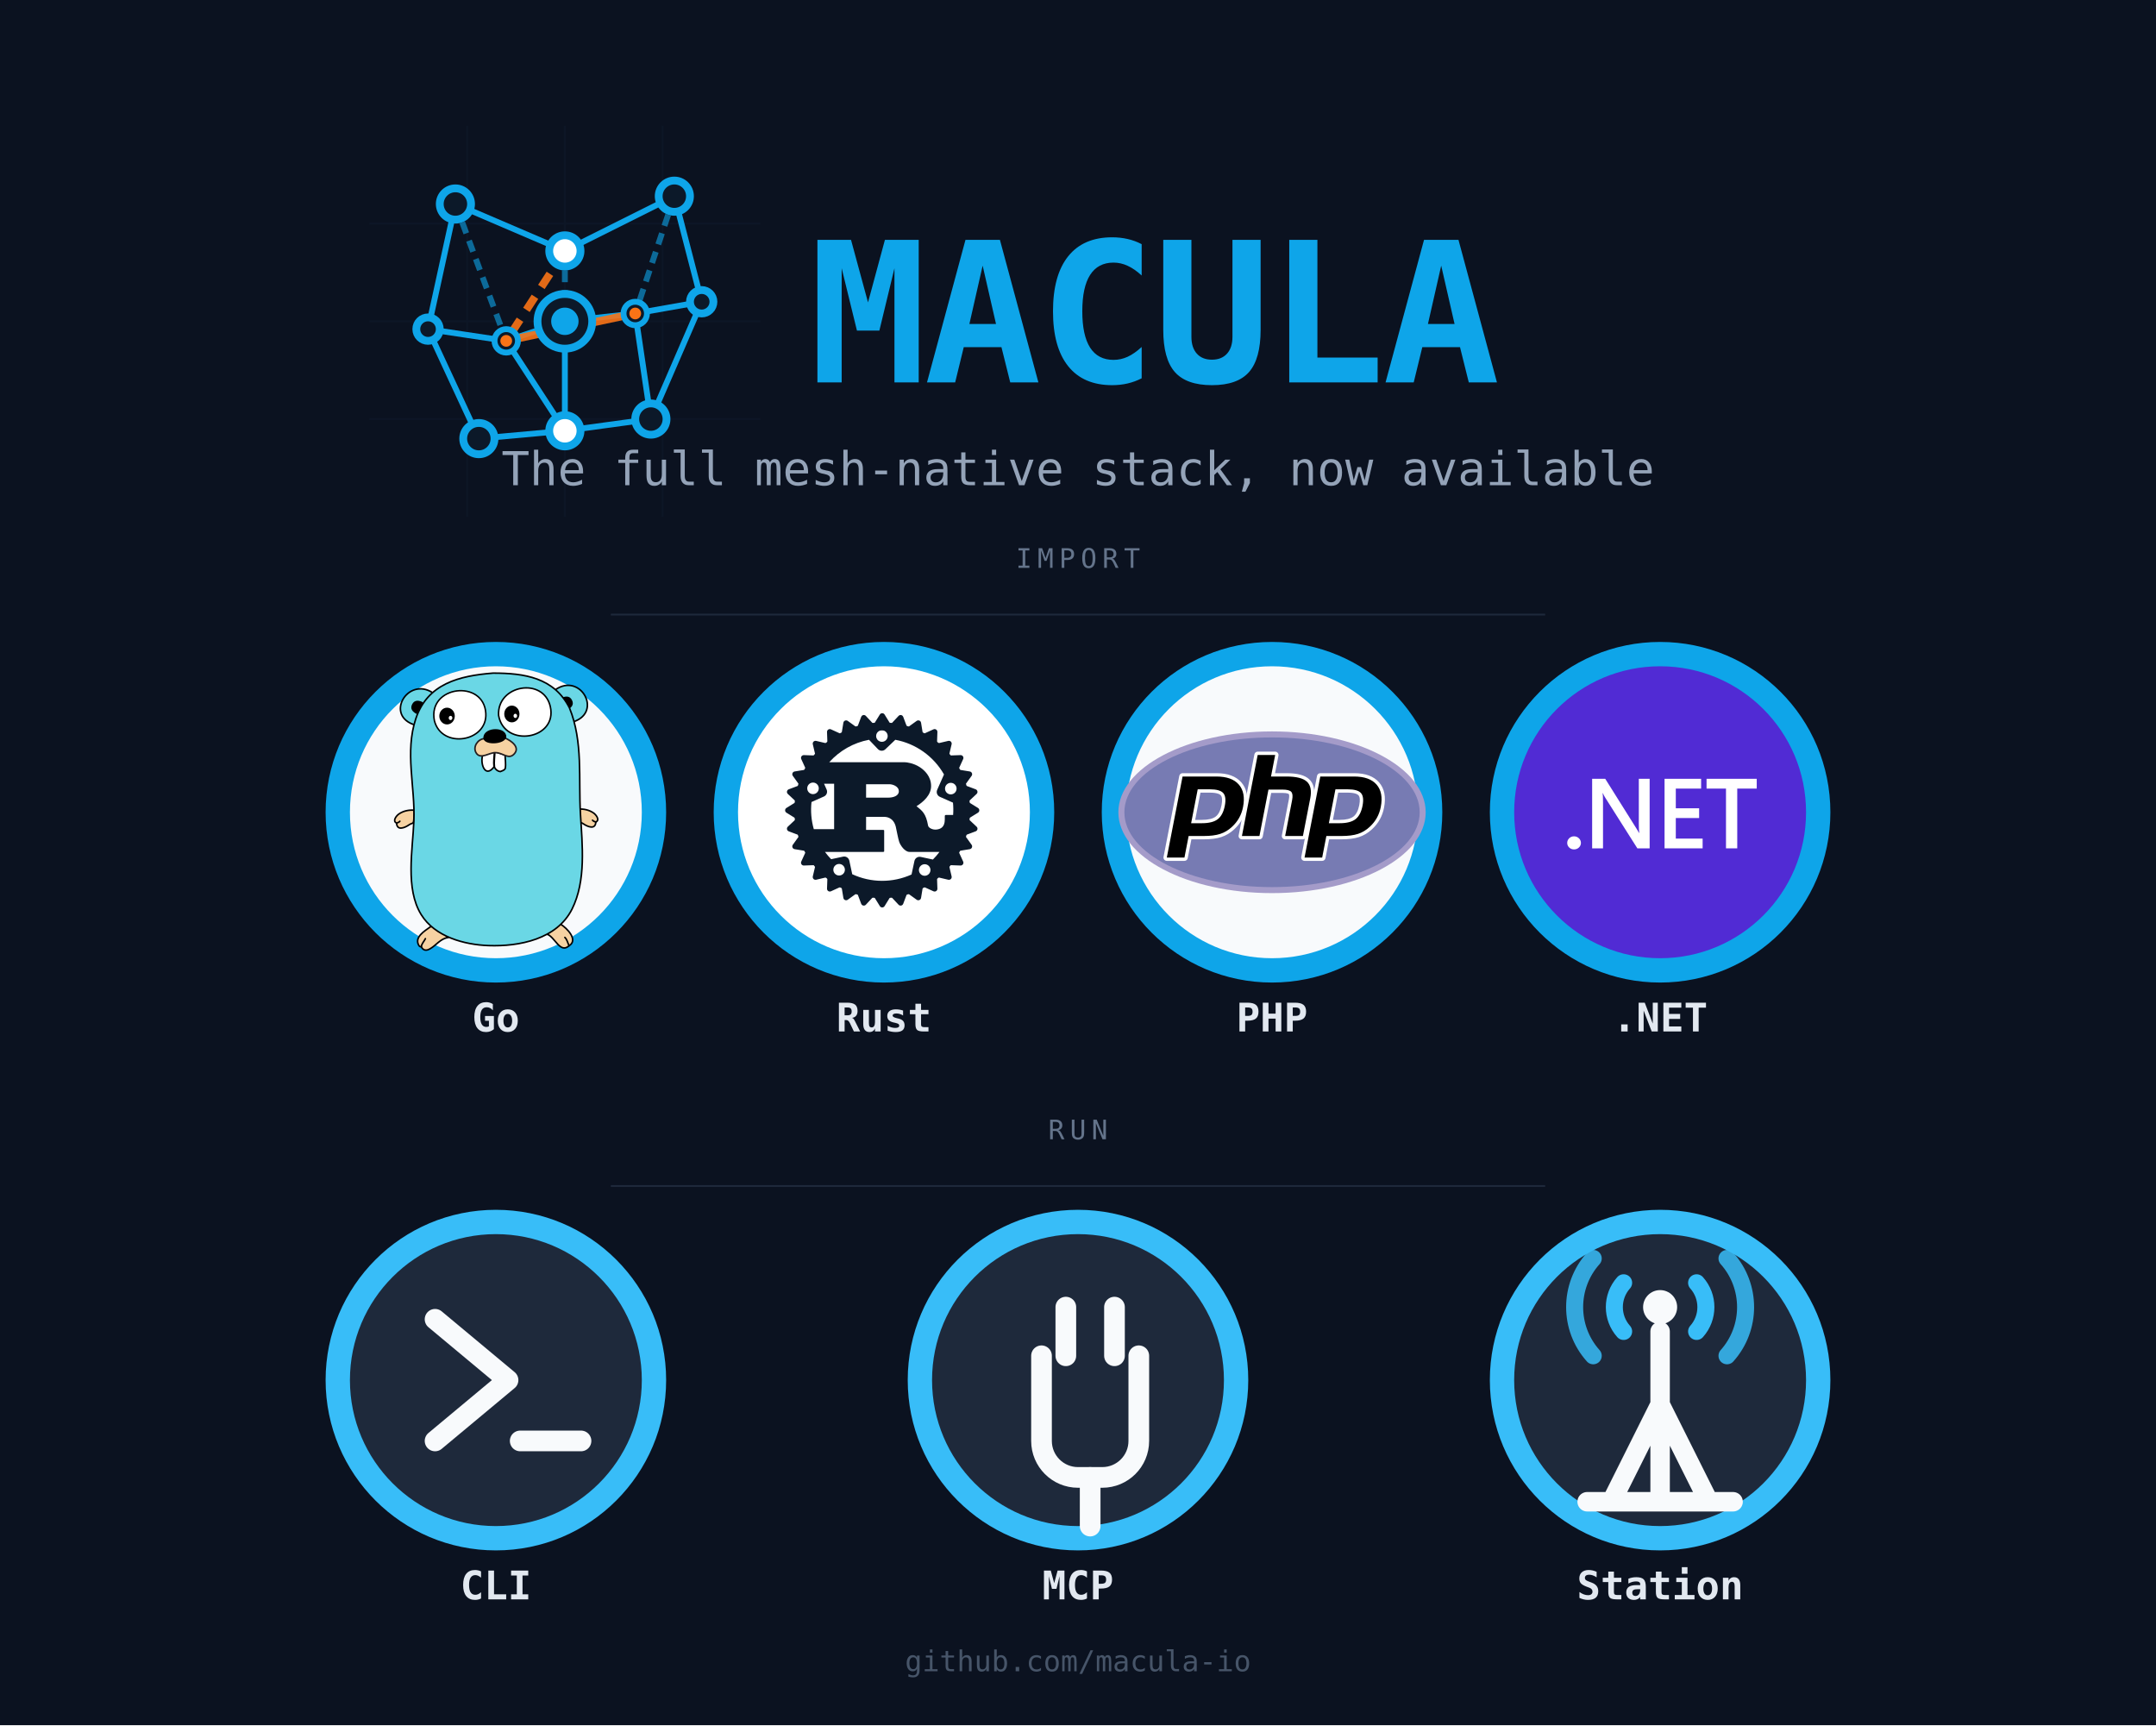
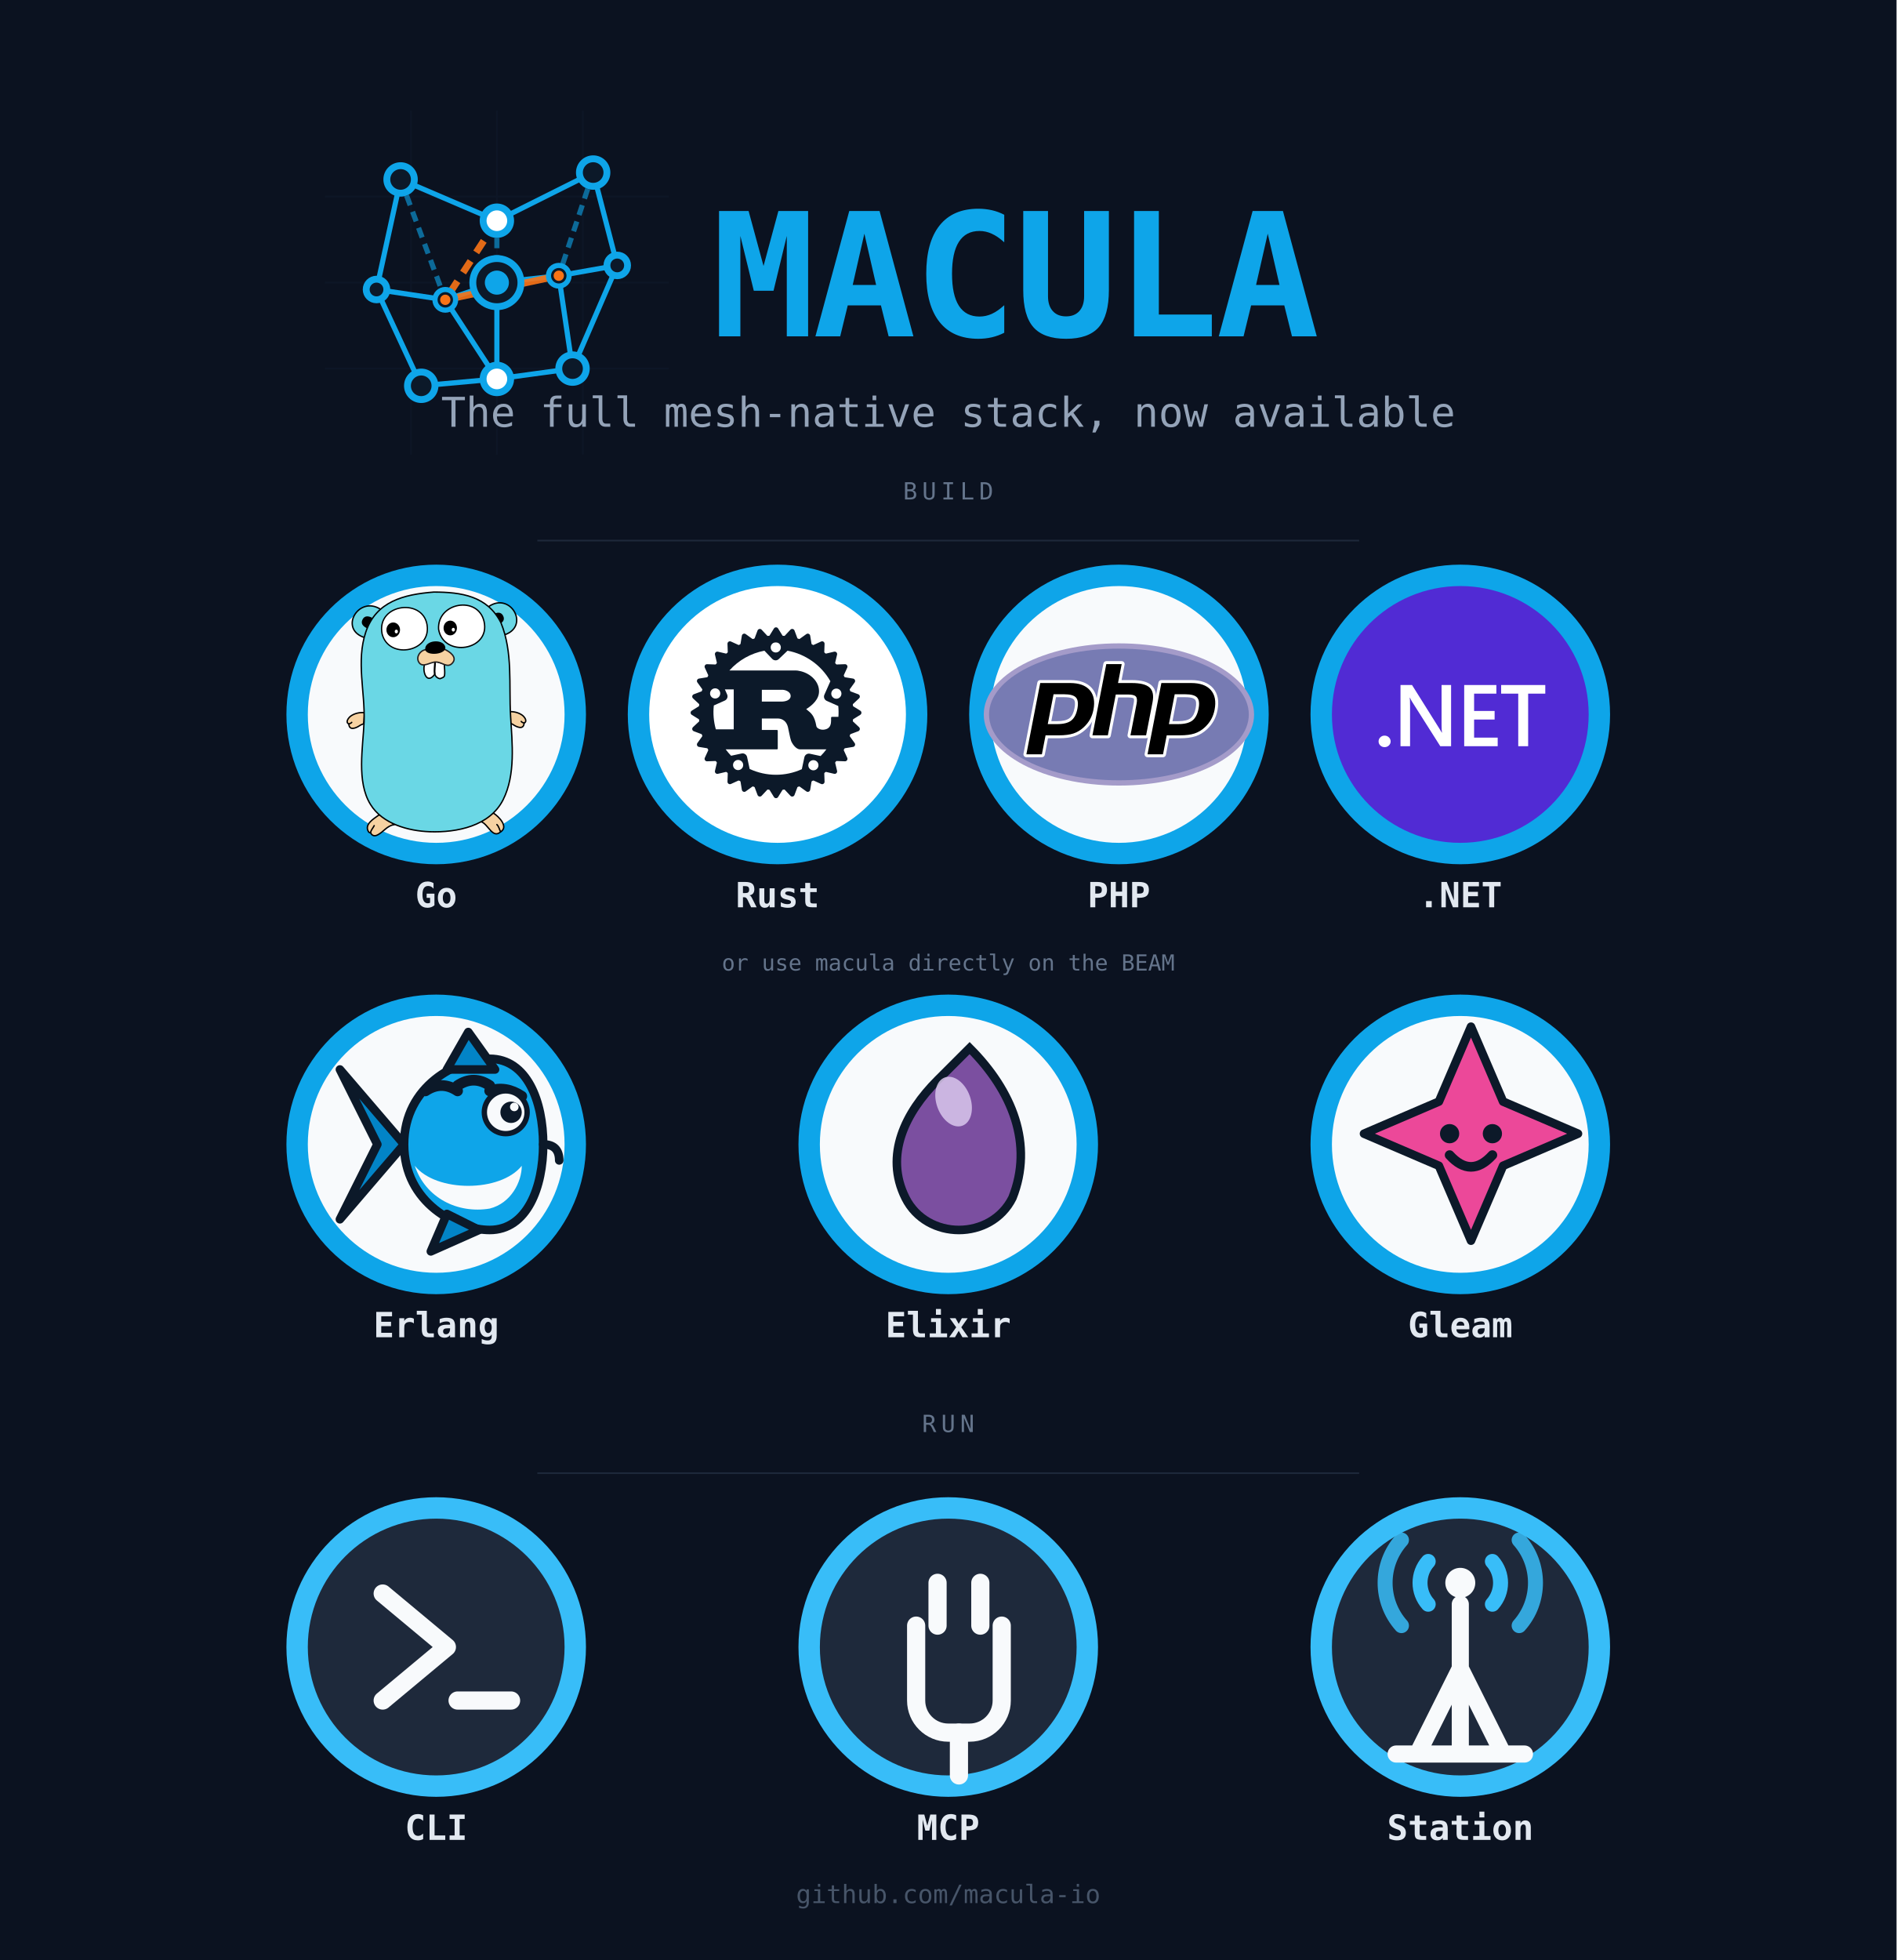
- <svg xmlns="http://www.w3.org/2000/svg" viewBox="0 0 1200 960" width="1200" height="960">
-   <rect width="1200" height="960" fill="#0B1220" />
+ <svg xmlns="http://www.w3.org/2000/svg" viewBox="0 0 1200 1240" width="1200" height="1240">
+   <rect width="1200" height="1240" fill="#0B1220" />
  <g transform="translate(192.00, 70.00) scale(3.4)">
    <g transform="translate(4, 0) scale(0.64)">
      <g stroke="#1E3A5F" stroke-width="0.5" opacity="0.1">
        <line x1="0" y1="25" x2="100" y2="25" />
        <line x1="0" y1="50" x2="100" y2="50" />
        <line x1="0" y1="75" x2="100" y2="75" />
        <line x1="25" y1="0" x2="25" y2="100" />
        <line x1="50" y1="0" x2="50" y2="100" />
        <line x1="75" y1="0" x2="75" y2="100" />
      </g>
      <g stroke="#0EA5E9" stroke-width="1.5" fill="none">
        <line x1="22" y1="20" x2="50" y2="32" />
        <line x1="50" y1="32" x2="78" y2="18" />
        <line x1="22" y1="20" x2="15" y2="52" />
        <line x1="78" y1="18" x2="85" y2="45" />
        <line x1="15" y1="52" x2="35" y2="55" />
        <line x1="35" y1="55" x2="50" y2="50" />
        <line x1="50" y1="50" x2="68" y2="48" />
        <line x1="68" y1="48" x2="85" y2="45" />
        <line x1="15" y1="52" x2="28" y2="80" />
        <line x1="35" y1="55" x2="50" y2="78" />
        <line x1="50" y1="50" x2="50" y2="78" />
        <line x1="68" y1="48" x2="72" y2="75" />
        <line x1="85" y1="45" x2="72" y2="75" />
        <line x1="28" y1="80" x2="50" y2="78" />
        <line x1="50" y1="78" x2="72" y2="75" />
        <line x1="22" y1="20" x2="35" y2="55" stroke-dasharray="3,2" opacity="0.6" />
        <line x1="78" y1="18" x2="68" y2="48" stroke-dasharray="3,2" opacity="0.6" />
        <line x1="50" y1="32" x2="50" y2="50" stroke-dasharray="3,2" opacity="0.6" />
      </g>
      <g stroke="#F97316" stroke-width="2" fill="none" opacity="0.9">
        <line x1="35" y1="55" x2="68" y2="48" />
        <line x1="50" y1="32" x2="35" y2="55" stroke-dasharray="4,3" />
      </g>
      <g stroke="#0EA5E9" stroke-width="2" fill="#0C1929">
        <circle cx="22" cy="20" r="4" />
        <circle cx="78" cy="18" r="4" />
        <circle cx="15" cy="52" r="3" />
        <circle cx="85" cy="45" r="3" />
        <circle cx="28" cy="80" r="4" />
        <circle cx="72" cy="75" r="4" />
      </g>
      <g stroke="#0EA5E9" stroke-width="2" fill="white">
        <circle cx="50" cy="32" r="4" />
        <circle cx="50" cy="78" r="4" />
      </g>
      <circle cx="50" cy="50" r="7" stroke="#0EA5E9" stroke-width="2" fill="#0C1929" />
      <circle cx="50" cy="50" r="3.5" fill="#0EA5E9" />
      <g stroke="#0EA5E9" stroke-width="1.5" fill="#0C1929">
        <circle cx="35" cy="55" r="3" />
        <circle cx="68" cy="48" r="3" />
      </g>
      <g fill="#F97316">
        <circle cx="35" cy="55" r="1.5" />
        <circle cx="68" cy="48" r="1.5" />
      </g>
    </g>
    <text x="76" y="42" font-family="'JetBrains Mono', 'Fira Code', 'SF Mono', Consolas, monospace" font-size="32" font-weight="600" fill="#0EA5E9" letter-spacing="-0.5px">MACULA</text>
  </g>
  <text x="600.0" y="270" text-anchor="middle" font-family="'JetBrains Mono','Fira Code','SF Mono',Consolas,monospace" font-size="26" fill="#94A3B8">The full mesh-native stack, now available</text>
-   <text x="600.0" y="316" text-anchor="middle" font-family="'JetBrains Mono','Fira Code','SF Mono',Consolas,monospace" font-size="15" font-weight="500" letter-spacing="3px" fill="#64748B">IMPORT</text>
+   <text x="600.0" y="316" text-anchor="middle" font-family="'JetBrains Mono','Fira Code','SF Mono',Consolas,monospace" font-size="15" font-weight="500" letter-spacing="3px" fill="#64748B">BUILD</text>
  <line x1="340.0" y1="342" x2="860.0" y2="342" stroke="#1E293B" stroke-width="1" />
  <a href="https://github.com/macula-io/macula-go-sdk" target="_blank" rel="noopener">
    <g transform="translate(-89.54, 86.46) scale(6.7692)">
      <circle cx="54" cy="54" r="13" fill="#F8FAFC" stroke="#0EA5E9" stroke-width="2" />
      <g transform="translate(45.38, 42.00) scale(0.0429)">
        <path fill-rule="evenodd" clip-rule="evenodd" fill="#F6D2A2" stroke="#000000" stroke-width="3" stroke-linecap="round" d="  M10.634,300.493c0.764,15.751,16.499,8.463,23.626,3.539c6.765-4.675,8.743-0.789,9.337-10.015  c0.389-6.064,1.088-12.128,0.744-18.216c-10.23-0.927-21.357,1.509-29.744,7.602C10.277,286.542,2.177,296.561,10.634,300.493" />
        <path fill-rule="evenodd" clip-rule="evenodd" fill="#C6B198" stroke="#000000" stroke-width="3" stroke-linecap="round" d="  M10.634,300.493c2.29-0.852,4.717-1.457,6.271-3.528" />
        <path fill-rule="evenodd" clip-rule="evenodd" fill="#6AD7E5" stroke="#000000" stroke-width="3" stroke-linecap="round" d="  M46.997,112.853C-13.3,95.897,31.536,19.189,79.956,50.74L46.997,112.853z" />
        <path fill-rule="evenodd" clip-rule="evenodd" fill="#6AD7E5" stroke="#000000" stroke-width="3" stroke-linecap="round" d="  M314.895,44.984c47.727-33.523,90.856,42.111,35.388,61.141L314.895,44.984z" />
        <path fill-rule="evenodd" clip-rule="evenodd" fill="#F6D2A2" stroke="#000000" stroke-width="3" stroke-linecap="round" d="  M325.161,494.343c12.123,7.501,34.282,30.182,16.096,41.18c-17.474,15.999-27.254-17.561-42.591-22.211  C305.271,504.342,313.643,496.163,325.161,494.343z" />
        <path fill-rule="evenodd" clip-rule="evenodd" fill="none" stroke="#000000" stroke-width="3" stroke-linecap="round" d="  M341.257,535.522c-2.696-5.361-3.601-11.618-8.102-15.939" />
        <path fill-rule="evenodd" clip-rule="evenodd" fill="#F6D2A2" stroke="#000000" stroke-width="3" stroke-linecap="round" d="  M108.579,519.975c-14.229,2.202-22.238,15.039-34.1,21.558c-11.178,6.665-15.454-2.134-16.461-3.92  c-1.752-0.799-1.605,0.744-4.309-1.979c-10.362-16.354,10.797-28.308,21.815-36.432C90.87,496.1,100.487,509.404,108.579,519.975z" />
        <path fill-rule="evenodd" clip-rule="evenodd" fill="none" stroke="#000000" stroke-width="3" stroke-linecap="round" d="  M58.019,537.612c0.542-6.233,5.484-10.407,7.838-15.677" />
        <path fill-rule="evenodd" clip-rule="evenodd" d="M49.513,91.667c-7.955-4.208-13.791-9.923-8.925-19.124  c4.505-8.518,12.874-7.593,20.83-3.385L49.513,91.667z" />
        <path fill-rule="evenodd" clip-rule="evenodd" d="M337.716,83.667c7.955-4.208,13.791-9.923,8.925-19.124  c-4.505-8.518-12.874-7.593-20.83-3.385L337.716,83.667z" />
        <path fill-rule="evenodd" clip-rule="evenodd" fill="#F6D2A2" stroke="#000000" stroke-width="3" stroke-linecap="round" d="  M392.475,298.493c-0.764,15.751-16.499,8.463-23.626,3.539c-6.765-4.675-8.743-0.789-9.337-10.015  c-0.389-6.064-1.088-12.128-0.744-18.216c10.23-0.927,21.357,1.509,29.744,7.602C392.831,284.542,400.932,294.561,392.475,298.493" />
        <path fill-rule="evenodd" clip-rule="evenodd" fill="#C6B198" stroke="#000000" stroke-width="3" stroke-linecap="round" d="  M392.475,298.493c-2.29-0.852-4.717-1.457-6.271-3.528" />
        <g>
          <path fill-rule="evenodd" clip-rule="evenodd" fill="#6AD7E5" stroke="#000000" stroke-width="3" stroke-linecap="round" d="   M195.512,13.124c60.365,0,116.953,8.633,146.452,66.629c26.478,65.006,17.062,135.104,21.1,203.806   c3.468,58.992,11.157,127.145-16.21,181.812c-28.79,57.514-100.73,71.982-160,69.863c-46.555-1.666-102.794-16.854-129.069-59.389   c-30.826-49.9-16.232-124.098-13.993-179.622c2.652-65.771-17.815-131.742,3.792-196.101   C69.999,33.359,130.451,18.271,195.512,13.124" />
        </g>
        <path fill-rule="evenodd" clip-rule="evenodd" fill="#FFFFFF" stroke="#000000" stroke-width="2.908" stroke-linecap="round" d="  M206.169,94.16c10.838,63.003,113.822,46.345,99.03-17.197C291.935,19.983,202.567,35.755,206.169,94.16" />
        <path fill-rule="evenodd" clip-rule="evenodd" fill="#FFFFFF" stroke="#000000" stroke-width="2.821" stroke-linecap="round" d="  M83.103,104.35c14.047,54.85,101.864,40.807,98.554-14.213C177.691,24.242,69.673,36.957,83.103,104.35" />
        <path fill-rule="evenodd" clip-rule="evenodd" fill="#FFFFFF" stroke="#000000" stroke-width="3" stroke-linecap="round" d="  M218.594,169.762c0.046,8.191,1.861,17.387,0.312,26.101c-2.091,3.952-6.193,4.37-9.729,5.967c-4.89-0.767-9.002-3.978-10.963-8.552  c-1.255-9.946,0.468-19.576,0.785-29.526L218.594,169.762z" />
        <g>
          <ellipse fill-rule="evenodd" clip-rule="evenodd" cx="107.324" cy="95.404" rx="14.829" ry="16.062" />
          <ellipse fill-rule="evenodd" clip-rule="evenodd" fill="#FFFFFF" cx="114.069" cy="99.029" rx="3.496" ry="4.082" />
        </g>
        <g>
          <ellipse fill-rule="evenodd" clip-rule="evenodd" cx="231.571" cy="91.404" rx="14.582" ry="16.062" />
          <ellipse fill-rule="evenodd" clip-rule="evenodd" fill="#FFFFFF" cx="238.204" cy="95.029" rx="3.438" ry="4.082" />
        </g>
        <path fill-rule="evenodd" clip-rule="evenodd" fill="#FFFFFF" stroke="#000000" stroke-width="3" stroke-linecap="round" d="  M176.217,168.87c-6.47,15.68,3.608,47.035,21.163,23.908c-1.255-9.946,0.468-19.576,0.785-29.526L176.217,168.87z" />
        <g>
          <path fill-rule="evenodd" clip-rule="evenodd" fill="#F6D2A2" stroke="#231F20" stroke-width="3" stroke-linecap="round" d="   M178.431,138.673c-12.059,1.028-21.916,15.366-15.646,26.709c8.303,15.024,26.836-1.329,38.379,0.203   c13.285,0.272,24.17,14.047,34.84,2.49c11.867-12.854-5.109-25.373-18.377-30.97L178.431,138.673z" />
          <path fill-rule="evenodd" clip-rule="evenodd" d="M176.913,138.045c-0.893-20.891,38.938-23.503,43.642-6.016   C225.247,149.475,178.874,153.527,176.913,138.045C175.348,125.682,176.913,138.045,176.913,138.045z" />
        </g>
      </g>
    </g>
    <text x="276.0" y="574.0" text-anchor="middle" font-family="'JetBrains Mono','Fira Code','SF Mono',Consolas,monospace" font-size="22" font-weight="600" fill="#E2E8F0">Go</text>
  </a>
  <a href="https://github.com/macula-io/macula-rust-sdk" target="_blank" rel="noopener">
    <g transform="translate(126.46, 86.46) scale(6.7692)">
      <circle cx="54" cy="54" r="13" fill="#FFFFFF" stroke="#0EA5E9" stroke-width="2" />
      <g transform="translate(43.00, 43.00) scale(0.1528)" fill="#0C1929">
        <path d="m71.05 23.68c-26.06 0-47.27 21.22-47.27 47.27s21.22 47.27 47.27 47.27 47.27-21.22 47.27-47.27-21.22-47.27-47.27-47.27zm-.07 4.2a3.1 3.11 0 0 1 3.02 3.11 3.11 3.11 0 0 1 -6.22 0 3.11 3.11 0 0 1 3.2-3.11zm7.12 5.12a38.27 38.27 0 0 1 26.2 18.66l-3.67 8.28c-.63 1.43.02 3.11 1.44 3.75l7.06 3.13a38.27 38.27 0 0 1 .08 6.64h-3.93c-.39 0-.55.26-.55.64v1.8c0 4.24-2.39 5.17-4.49 5.4-2 .23-4.21-.84-4.49-2.06-1.18-6.63-3.14-8.04-6.24-10.49 3.85-2.44 7.85-6.05 7.85-10.87 0-5.21-3.57-8.49-6-10.1-3.42-2.25-7.2-2.7-8.22-2.7h-40.6a38.27 38.27 0 0 1 21.41-12.08l4.79 5.02c1.08 1.13 2.87 1.18 4 .09zm-44.2 23.02a3.11 3.11 0 0 1 3.02 3.11 3.11 3.11 0 0 1 -6.22 0 3.11 3.11 0 0 1 3.2-3.11zm74.15.14a3.11 3.11 0 0 1 3.02 3.11 3.11 3.11 0 0 1 -6.22 0 3.11 3.11 0 0 1 3.2-3.11zm-68.29.5h5.42v24.44h-10.94a38.27 38.27 0 0 1 -1.24-14.61l6.7-2.98c1.43-.64 2.08-2.31 1.44-3.74zm22.62.26h12.91c.67 0 4.71.77 4.71 3.8 0 2.51-3.1 3.41-5.65 3.41h-11.98zm0 17.56h9.89c.9 0 4.83.26 6.08 5.28.39 1.54 1.26 6.56 1.85 8.17.59 1.8 2.98 5.4 5.53 5.4h16.14a38.27 38.27 0 0 1 -3.54 4.1l-6.57-1.41c-1.53-.33-3.04.65-3.37 2.18l-1.56 7.28a38.27 38.27 0 0 1 -31.91-.15l-1.56-7.28c-.33-1.53-1.83-2.51-3.36-2.18l-6.43 1.38a38.27 38.27 0 0 1 -3.32-3.92h31.27c.35 0 .59-.06.59-.39v-11.06c0-.32-.24-.39-.59-.39h-9.15zm-14.43 25.33a3.11 3.11 0 0 1 3.02 3.11 3.11 3.11 0 0 1 -6.22 0 3.11 3.11 0 0 1 3.2-3.11zm46.05.14a3.11 3.11 0 0 1 3.02 3.11 3.11 3.11 0 0 1 -6.22 0 3.11 3.11 0 0 1 3.2-3.11z" />
        <path d="m115.68 70.95a44.63 44.63 0 0 1 -44.63 44.63 44.63 44.63 0 0 1 -44.63-44.63 44.63 44.63 0 0 1 44.63-44.63 44.63 44.63 0 0 1 44.63 44.63zm-.84-4.31 6.96 4.31-6.96 4.31 5.98 5.59-7.66 2.87 4.78 6.65-8.09 1.32 3.4 7.46-8.19-.29 1.88 7.98-7.98-1.88.29 8.19-7.46-3.4-1.32 8.09-6.65-4.78-2.87 7.66-5.59-5.98-4.31 6.96-4.31-6.96-5.59 5.98-2.87-7.66-6.65 4.78-1.32-8.09-7.46 3.4.29-8.19-7.98 1.88 1.88-7.98-8.19.29 3.4-7.46-8.09-1.32 4.78-6.65-7.66-2.87 5.98-5.59-6.96-4.31 6.96-4.31-5.98-5.59 7.66-2.87-4.78-6.65 8.09-1.32-3.4-7.46 8.19.29-1.88-7.98 7.98 1.88-.29-8.19 7.46 3.4 1.32-8.09 6.65 4.78 2.87-7.66 5.59 5.98 4.31-6.96 4.31 6.96 5.59-5.98 2.87 7.66 6.65-4.78 1.32 8.09 7.46-3.4-.29 8.19 7.98-1.88-1.88 7.98 8.19-.29-3.4 7.46 8.09 1.32-4.78 6.65 7.66 2.87z" fill-rule="evenodd" stroke="#0C1929" stroke-linecap="round" stroke-linejoin="round" stroke-width="3" />
      </g>
    </g>
    <text x="492.0" y="574.0" text-anchor="middle" font-family="'JetBrains Mono','Fira Code','SF Mono',Consolas,monospace" font-size="22" font-weight="600" fill="#E2E8F0">Rust</text>
  </a>
  <a href="https://github.com/macula-io/macula-php-sdk" target="_blank" rel="noopener">
    <g transform="translate(342.46, 86.46) scale(6.7692)">
      <circle cx="54" cy="54" r="13" fill="#F8FAFC" stroke="#0EA5E9" stroke-width="2" />
      <g transform="translate(41.00, 46.99) scale(0.036558)">
        <g transform="matrix(1.25,0,0,-1.25,-4.4,394.2987)">
          <g>
            <g>
              <g>
                <g>
                  <path d="M 11.52,162 C 11.52,81.677 135.307,16.561 288,16.561 l 0,0 c 152.693,0 276.481,65.116 276.481,145.439 l 0,0 c 0,80.322 -123.788,145.439 -276.481,145.439 l 0,0 C 135.307,307.439 11.52,242.322 11.52,162" style="fill:#a49bc9;stroke:none" />
                </g>
              </g>
            </g>
          </g>
          <g>
            <g>
              <g transform="translate(288,27.3594)">
                <path d="M 0,0 C 146.729,0 265.68,60.281 265.68,134.641 265.68,209 146.729,269.282 0,269.282 -146.729,269.282 -265.68,209 -265.68,134.641 -265.68,60.281 -146.729,0 0,0" style="fill:#777bb3;fill-opacity:1;fill-rule:nonzero;stroke:none" />
              </g>
            </g>
          </g>
          <g>
            <g>
              <g transform="translate(161.7344,145.3066)">
                <path d="m 0,0 c 12.065,0 21.072,2.225 26.771,6.611 5.638,4.341 9.532,11.862 11.573,22.353 1.903,9.806 1.178,16.653 -2.154,20.348 C 32.783,53.086 25.417,55 14.297,55 L -4.984,55 -15.673,0 0,0 Z m -63.063,-67.75 c -0.895,0 -1.745,0.4 -2.314,1.092 -0.57,0.691 -0.801,1.601 -0.63,2.48 L -37.679,81.573 C -37.405,82.982 -36.17,84 -34.734,84 L 26.32,84 C 45.508,84 59.79,78.79 68.767,68.513 77.792,58.182 80.579,43.741 77.05,25.592 75.614,18.198 73.144,11.331 69.709,5.183 66.27,-0.972 61.725,-6.667 56.198,-11.747 49.582,-17.939 42.094,-22.429 33.962,-25.071 25.959,-27.678 15.681,-29 3.414,-29 l -24.722,0 -7.06,-36.322 c -0.274,-1.41 -1.508,-2.428 -2.944,-2.428 l -31.751,0 z" style="fill:#000000;fill-opacity:1;fill-rule:nonzero;stroke:none" />
              </g>
              <g transform="translate(159.2236,197.3071)">
                <path d="m 0,0 16.808,0 c 13.421,0 18.083,-2.945 19.667,-4.7 2.628,-2.914 3.124,-9.058 1.435,-17.767 C 36.012,-32.217 32.494,-39.13 27.452,-43.012 22.29,-46.986 13.898,-49 2.511,-49 L -9.523,-49 0,0 Z m 28.831,35 -61.055,0 c -2.872,0 -5.341,-2.036 -5.889,-4.855 l -28.328,-145.751 c -0.342,-1.759 0.12,-3.578 1.259,-4.961 1.14,-1.383 2.838,-2.183 4.63,-2.183 l 31.75,0 c 2.873,0 5.342,2.036 5.89,4.855 l 6.588,33.895 22.249,0 c 12.582,0 23.174,1.372 31.479,4.077 8.541,2.775 16.399,7.48 23.354,13.984 5.752,5.292 10.49,11.232 14.08,17.657 3.591,6.427 6.171,13.594 7.668,21.302 3.715,19.104 0.697,34.402 -8.969,45.466 C 63.965,29.444 48.923,35 28.831,35 m -45.633,-90 19.313,0 c 12.801,0 22.336,2.411 28.601,7.234 6.266,4.824 10.492,12.875 12.688,24.157 2.101,10.832 1.144,18.476 -2.871,22.929 C 36.909,3.773 28.87,6 16.808,6 L -4.946,6 -16.802,-55 M 28.831,29 C 47.198,29 60.597,24.18 69.019,14.539 77.44,4.898 79.976,-8.559 76.616,-25.836 75.233,-32.953 72.894,-39.46 69.601,-45.355 66.304,-51.254 61.999,-56.648 56.679,-61.539 50.339,-67.472 43.296,-71.7 35.546,-74.218 27.796,-76.743 17.925,-78 5.925,-78 l -27.196,0 -7.531,-38.75 -31.75,0 28.328,145.75 61.055,0" style="fill:#ffffff;fill-opacity:1;fill-rule:nonzero;stroke:none" />
              </g>
              <g transform="translate(311.583,116.3066)">
                <path d="m 0,0 c -0.896,0 -1.745,0.4 -2.314,1.092 -0.571,0.691 -0.802,1.6 -0.631,2.48 L 9.586,68.061 C 10.778,74.194 10.484,78.596 8.759,80.456 7.703,81.593 4.531,83.5 -4.848,83.5 L -27.55,83.5 -43.305,2.428 C -43.579,1.018 -44.814,0 -46.25,0 l -31.5,0 c -0.896,0 -1.745,0.4 -2.315,1.092 -0.57,0.691 -0.801,1.601 -0.63,2.48 l 28.328,145.751 c 0.274,1.409 1.509,2.427 2.945,2.427 l 31.5,0 c 0.896,0 1.745,-0.4 2.315,-1.091 0.57,-0.692 0.801,-1.601 0.63,-2.481 L -21.813,113 2.609,113 c 18.605,0 31.221,-3.28 38.569,-10.028 7.49,-6.884 9.827,-17.891 6.947,-32.719 L 34.945,2.428 C 34.671,1.018 33.437,0 32,0 L 0,0 Z" style="fill:#000000;fill-opacity:1;fill-rule:nonzero;stroke:none" />
              </g>
              <g transform="translate(293.6611,271.0571)">
                <path d="m 0,0 -31.5,0 c -2.873,0 -5.342,-2.036 -5.89,-4.855 l -28.328,-145.751 c -0.342,-1.759 0.12,-3.578 1.26,-4.961 1.14,-1.383 2.838,-2.183 4.63,-2.183 l 31.5,0 c 2.872,0 5.342,2.036 5.89,4.855 l 15.283,78.645 20.229,0 c 9.363,0 11.328,-2 11.407,-2.086 0.568,-0.611 1.315,-3.441 0.082,-9.781 l -12.531,-64.489 c -0.342,-1.759 0.12,-3.578 1.26,-4.961 1.14,-1.383 2.838,-2.183 4.63,-2.183 l 32,0 c 2.872,0 5.342,2.036 5.89,4.855 l 13.179,67.825 c 3.093,15.921 0.447,27.864 -7.861,35.5 -7.928,7.281 -21.208,10.82 -40.599,10.82 l -20.784,0 6.143,31.605 C 6.231,-5.386 5.77,-3.566 4.63,-2.184 3.49,-0.801 1.792,0 0,0 m 0,-6 -7.531,-38.75 28.062,0 c 17.657,0 29.836,-3.082 36.539,-9.238 6.703,-6.16 8.711,-16.141 6.032,-29.938 l -13.18,-67.824 -32,0 12.531,64.488 c 1.426,7.336 0.902,12.34 -1.574,15.008 -2.477,2.668 -7.746,4.004 -15.805,4.004 l -25.176,0 -16.226,-83.5 -31.5,0 L -31.5,-6 0,-6" style="fill:#ffffff;fill-opacity:1;fill-rule:nonzero;stroke:none" />
              </g>
              <g transform="translate(409.5498,145.3066)">
                <path d="m 0,0 c 12.065,0 21.072,2.225 26.771,6.611 5.638,4.34 9.532,11.861 11.574,22.353 1.903,9.806 1.178,16.653 -2.155,20.348 C 32.783,53.086 25.417,55 14.297,55 L -4.984,55 -15.673,0 0,0 Z m -63.062,-67.75 c -0.895,0 -1.745,0.4 -2.314,1.092 -0.57,0.691 -0.802,1.601 -0.631,2.48 L -37.679,81.573 C -37.404,82.982 -36.17,84 -34.733,84 L 26.32,84 C 45.509,84 59.79,78.79 68.768,68.513 77.793,58.183 80.579,43.742 77.051,25.592 75.613,18.198 73.144,11.331 69.709,5.183 66.27,-0.972 61.725,-6.667 56.198,-11.747 49.582,-17.939 42.094,-22.429 33.962,-25.071 25.959,-27.678 15.681,-29 3.414,-29 l -24.723,0 -7.057,-36.322 c -0.275,-1.41 -1.509,-2.428 -2.946,-2.428 l -31.75,0 z" style="fill:#000000;fill-opacity:1;fill-rule:nonzero;stroke:none" />
              </g>
              <g transform="translate(407.0391,197.3071)">
                <path d="M 0,0 16.808,0 C 30.229,0 34.891,-2.945 36.475,-4.7 39.104,-7.614 39.6,-13.758 37.91,-22.466 36.012,-32.217 32.493,-39.13 27.452,-43.012 22.29,-46.986 13.898,-49 2.511,-49 L -9.522,-49 0,0 Z m 28.831,35 -61.054,0 c -2.872,0 -5.341,-2.036 -5.889,-4.855 L -66.44,-115.606 c -0.342,-1.759 0.12,-3.578 1.259,-4.961 1.14,-1.383 2.838,-2.183 4.63,-2.183 l 31.75,0 c 2.872,0 5.342,2.036 5.89,4.855 l 6.587,33.895 22.249,0 c 12.582,0 23.174,1.372 31.479,4.077 8.541,2.775 16.401,7.481 23.356,13.986 5.752,5.291 10.488,11.23 14.078,17.655 3.591,6.427 6.171,13.594 7.668,21.302 3.715,19.105 0.697,34.403 -8.969,45.467 C 63.965,29.444 48.924,35 28.831,35 m -45.632,-90 19.312,0 c 12.801,0 22.336,2.411 28.601,7.234 6.267,4.824 10.492,12.875 12.688,24.157 2.102,10.832 1.145,18.476 -2.871,22.929 C 36.909,3.773 28.87,6 16.808,6 L -4.946,6 -16.801,-55 M 28.831,29 C 47.198,29 60.597,24.18 69.019,14.539 77.441,4.898 79.976,-8.559 76.616,-25.836 75.233,-32.953 72.894,-39.46 69.601,-45.355 66.304,-51.254 61.999,-56.648 56.679,-61.539 50.339,-67.472 43.296,-71.7 35.546,-74.218 27.796,-76.743 17.925,-78 5.925,-78 l -27.196,0 -7.53,-38.75 -31.75,0 28.328,145.75 61.054,0" style="fill:#ffffff;fill-opacity:1;fill-rule:nonzero;stroke:none" />
              </g>
            </g>
          </g>
        </g>
      </g>
    </g>
    <text x="708.0" y="574.0" text-anchor="middle" font-family="'JetBrains Mono','Fira Code','SF Mono',Consolas,monospace" font-size="22" font-weight="600" fill="#E2E8F0">PHP</text>
  </a>
  <a href="https://github.com/macula-io/macula-dotnet-sdk" target="_blank" rel="noopener">
    <g transform="translate(558.46, 86.46) scale(6.7692)">
      <circle cx="54" cy="54" r="13" fill="#512BD4" stroke="#0EA5E9" stroke-width="2" />
      <g transform="translate(43.000, 43.000) scale(0.048246)">
        <path d="M81.274 291.333C78.05 291.333 75.309 290.259 73.052 288.11C70.795 285.906 69.666 283.289 69.666 280.259C69.666 277.173 70.795 274.529 73.052 272.325C75.309 270.121 78.05 269.019 81.274 269.019C84.552 269.019 87.319 270.121 89.576 272.325C91.887 274.529 93.042 277.173 93.042 280.259C93.042 283.289 91.887 285.906 89.576 288.11C87.319 290.259 84.552 291.333 81.274 291.333Z" fill="white" />
        <path d="M210.167 289.515H189.209L133.994 202.406C132.597 200.202 131.441 197.915 130.528 195.546H130.044C130.474 198.081 130.689 203.508 130.689 211.827V289.515H112.149V171H134.477L187.839 256.043C190.096 259.57 191.547 261.994 192.192 263.316H192.514C191.977 260.176 191.708 254.859 191.708 247.365V171H210.167V289.515Z" fill="white" />
        <path d="M300.449 289.515H235.561V171H297.87V187.695H254.746V221.249H294.485V237.861H254.746V272.903H300.449V289.515Z" fill="white" />
        <path d="M392.667 187.695H359.457V289.515H340.272V187.695H307.143V171H392.667V187.695Z" fill="white" />
      </g>
    </g>
    <text x="924.0" y="574.0" text-anchor="middle" font-family="'JetBrains Mono','Fira Code','SF Mono',Consolas,monospace" font-size="22" font-weight="600" fill="#E2E8F0">.NET</text>
  </a>
-   <text x="600.0" y="634.0" text-anchor="middle" font-family="'JetBrains Mono','Fira Code','SF Mono',Consolas,monospace" font-size="15" font-weight="500" letter-spacing="3px" fill="#64748B">RUN</text>
-   <line x1="340.0" y1="660.0" x2="860.0" y2="660.0" stroke="#1E293B" stroke-width="1" />
+   <text x="600.0" y="614.0" text-anchor="middle" font-family="'JetBrains Mono','Fira Code','SF Mono',Consolas,monospace" font-size="14" fill="#64748B">or use macula directly on the BEAM</text>
+   <a href="https://github.com/macula-io/macula" target="_blank" rel="noopener">
+     <g transform="translate(-89.54, 358.46) scale(6.7692)">
+       <circle cx="54" cy="54" r="13" fill="#F8FAFC" stroke="#0EA5E9" stroke-width="2" />
+       <g transform="translate(42, 42)">
+         <path d="M9,12 L3,5 L6.5,12 L3,19 Z" fill="#0284C7" stroke="#0C1929" stroke-width="0.8" stroke-linejoin="round" />
+         <path d="M9,12 C9,6.5 14,4 17,4 C20.5,4 22,8 22,12 C22,16 20.5,20 17,20 C14,20 9,17.5 9,12 Z" fill="#0EA5E9" stroke="#0C1929" stroke-width="0.8" />
+         <path d="M10,14 C11,17 14,18.5 17,18 C19,17.5 20,15.5 20,14 C18,16.5 12,16.5 10,14 Z" fill="#F8FAFC" />
+         <path d="M13,5 L15,1.5 L17.5,5 Z" fill="#0284C7" stroke="#0C1929" stroke-width="0.8" stroke-linejoin="round" />
+         <path d="M13,18.5 L11.5,22 L16,20 Z" fill="#0284C7" stroke="#0C1929" stroke-width="0.8" stroke-linejoin="round" />
+         <g fill="none" stroke="#0C1929" stroke-width="1" stroke-linecap="round">
+           <path d="M11,7 Q12.5,6 14,7" />
+           <path d="M14,6.5 Q15.5,5.5 17,6.5" />
+           <path d="M17,7 Q18.5,6.5 20,7.5" />
+         </g>
+         <circle cx="18.5" cy="9" r="2" fill="#F8FAFC" stroke="#0C1929" stroke-width="0.5" />
+         <circle cx="19" cy="9" r="1" fill="#0C1929" />
+         <circle cx="19.3" cy="8.5" r="0.4" fill="#F8FAFC" />
+         <path d="M22,12 Q23.5,12 23.5,13.5" fill="none" stroke="#0C1929" stroke-width="0.8" stroke-linecap="round" />
+       </g>
+     </g>
+     <text x="276.0" y="846.0" text-anchor="middle" font-family="'JetBrains Mono','Fira Code','SF Mono',Consolas,monospace" font-size="22" font-weight="600" fill="#E2E8F0">Erlang</text>
+   </a>
+   <a href="https://elixir-lang.org" target="_blank" rel="noopener">
+     <g transform="translate(234.46, 358.46) scale(6.7692)">
+       <circle cx="54" cy="54" r="13" fill="#F8FAFC" stroke="#0EA5E9" stroke-width="2" />
+       <g transform="translate(42, 42)">
+         <path d="M14,3 C18,7 20,12 18,17 C16,21 10,21 8,17 C6,13 8,9 11,6 C12,5 13,4 14,3 Z" fill="#7B4FA0" stroke="#0C1929" stroke-width="0.8" />
+         <ellipse cx="12.5" cy="8" rx="1.6" ry="2.4" fill="#D9C7EC" opacity="0.85" transform="rotate(-20 12.5 8)" />
+       </g>
+     </g>
+     <text x="600.0" y="846.0" text-anchor="middle" font-family="'JetBrains Mono','Fira Code','SF Mono',Consolas,monospace" font-size="22" font-weight="600" fill="#E2E8F0">Elixir</text>
+   </a>
+   <a href="https://gleam.run" target="_blank" rel="noopener">
+     <g transform="translate(558.46, 358.46) scale(6.7692)">
+       <circle cx="54" cy="54" r="13" fill="#F8FAFC" stroke="#0EA5E9" stroke-width="2" />
+       <g transform="translate(42, 42)">
+         <path d="M13,1 L16,8 L23,11 L16,14 L13,21 L10,14 L3,11 L10,8 Z" fill="#EC4899" stroke="#0C1929" stroke-width="0.8" stroke-linejoin="round" />
+         <circle cx="11" cy="11" r="0.9" fill="#0C1929" />
+         <circle cx="15" cy="11" r="0.9" fill="#0C1929" />
+         <path d="M11,13 Q13,15.2 15,13" fill="none" stroke="#0C1929" stroke-width="0.9" stroke-linecap="round" />
+       </g>
+     </g>
+     <text x="924.0" y="846.0" text-anchor="middle" font-family="'JetBrains Mono','Fira Code','SF Mono',Consolas,monospace" font-size="22" font-weight="600" fill="#E2E8F0">Gleam</text>
+   </a>
+   <text x="600.0" y="906.0" text-anchor="middle" font-family="'JetBrains Mono','Fira Code','SF Mono',Consolas,monospace" font-size="15" font-weight="500" letter-spacing="3px" fill="#64748B">RUN</text>
+   <line x1="340.0" y1="932.0" x2="860.0" y2="932.0" stroke="#1E293B" stroke-width="1" />
  <a href="https://github.com/macula-io/macula-cli" target="_blank" rel="noopener">
-     <g transform="translate(-89.54, 402.46) scale(6.7692)">
+     <g transform="translate(-89.54, 676.46) scale(6.7692)">
      <circle cx="54" cy="54" r="13" fill="#1E293B" stroke="#38BDF8" stroke-width="2" />
      <g transform="translate(42, 42)" stroke="#F8FAFC" stroke-width="1.7" stroke-linecap="round" stroke-linejoin="round" fill="none">
        <path d="M7,7 L13,12 L7,17" />
        <line x1="14" y1="17" x2="19" y2="17" />
      </g>
    </g>
-     <text x="276.0" y="890.0" text-anchor="middle" font-family="'JetBrains Mono','Fira Code','SF Mono',Consolas,monospace" font-size="22" font-weight="600" fill="#E2E8F0">CLI</text>
+     <text x="276.0" y="1164.0" text-anchor="middle" font-family="'JetBrains Mono','Fira Code','SF Mono',Consolas,monospace" font-size="22" font-weight="600" fill="#E2E8F0">CLI</text>
  </a>
  <a href="https://github.com/macula-io/macula-mcp" target="_blank" rel="noopener">
-     <g transform="translate(234.46, 402.46) scale(6.7692)">
+     <g transform="translate(234.46, 676.46) scale(6.7692)">
      <circle cx="54" cy="54" r="13" fill="#1E293B" stroke="#38BDF8" stroke-width="2" />
      <g transform="translate(42, 42)" stroke="#F8FAFC" stroke-width="1.7" stroke-linecap="round" stroke-linejoin="round" fill="none">
        <path d="M9,10 L9,17 A3,3 0 0 0 12,20 L14,20 A3,3 0 0 0 17,17 L17,10" />
        <line x1="11" y1="6" x2="11" y2="10" />
        <line x1="15" y1="6" x2="15" y2="10" />
        <line x1="13" y1="20" x2="13" y2="24" />
      </g>
    </g>
-     <text x="600.0" y="890.0" text-anchor="middle" font-family="'JetBrains Mono','Fira Code','SF Mono',Consolas,monospace" font-size="22" font-weight="600" fill="#E2E8F0">MCP</text>
+     <text x="600.0" y="1164.0" text-anchor="middle" font-family="'JetBrains Mono','Fira Code','SF Mono',Consolas,monospace" font-size="22" font-weight="600" fill="#E2E8F0">MCP</text>
  </a>
  <a href="https://github.com/macula-io/macula-station" target="_blank" rel="noopener">
-     <g transform="translate(558.46, 402.46) scale(6.7692)">
+     <g transform="translate(558.46, 676.46) scale(6.7692)">
      <circle cx="54" cy="54" r="13" fill="#1E293B" stroke="#38BDF8" stroke-width="2" />
      <g transform="translate(42, 42)">
        <path d="M12,22 L12,8 M8,22 L12,14 L16,22 M6,22 L18,22" fill="none" stroke="#F8FAFC" stroke-width="1.6" stroke-linecap="round" stroke-linejoin="round" />
        <circle cx="12" cy="6" r="1.4" fill="#F8FAFC" />
        <path d="M15,4 A3,3 0 0 1 15,8" fill="none" stroke="#38BDF8" stroke-width="1.4" stroke-linecap="round" />
        <path d="M17.5,2 A6,6 0 0 1 17.5,10" fill="none" stroke="#38BDF8" stroke-width="1.4" stroke-linecap="round" opacity="0.85" />
        <path d="M9,4 A3,3 0 0 0 9,8" fill="none" stroke="#38BDF8" stroke-width="1.4" stroke-linecap="round" />
        <path d="M6.5,2 A6,6 0 0 0 6.5,10" fill="none" stroke="#38BDF8" stroke-width="1.4" stroke-linecap="round" opacity="0.85" />
      </g>
    </g>
-     <text x="924.0" y="890.0" text-anchor="middle" font-family="'JetBrains Mono','Fira Code','SF Mono',Consolas,monospace" font-size="22" font-weight="600" fill="#E2E8F0">Station</text>
-   </a>
-   <text x="600.0" y="930.0" text-anchor="middle" font-family="'JetBrains Mono','Fira Code','SF Mono',Consolas,monospace" font-size="16" fill="#475569">github.com/macula-io</text>
+     <text x="924.0" y="1164.0" text-anchor="middle" font-family="'JetBrains Mono','Fira Code','SF Mono',Consolas,monospace" font-size="22" font-weight="600" fill="#E2E8F0">Station</text>
+   </a>
+   <text x="600.0" y="1204.0" text-anchor="middle" font-family="'JetBrains Mono','Fira Code','SF Mono',Consolas,monospace" font-size="16" fill="#475569">github.com/macula-io</text>
</svg>
